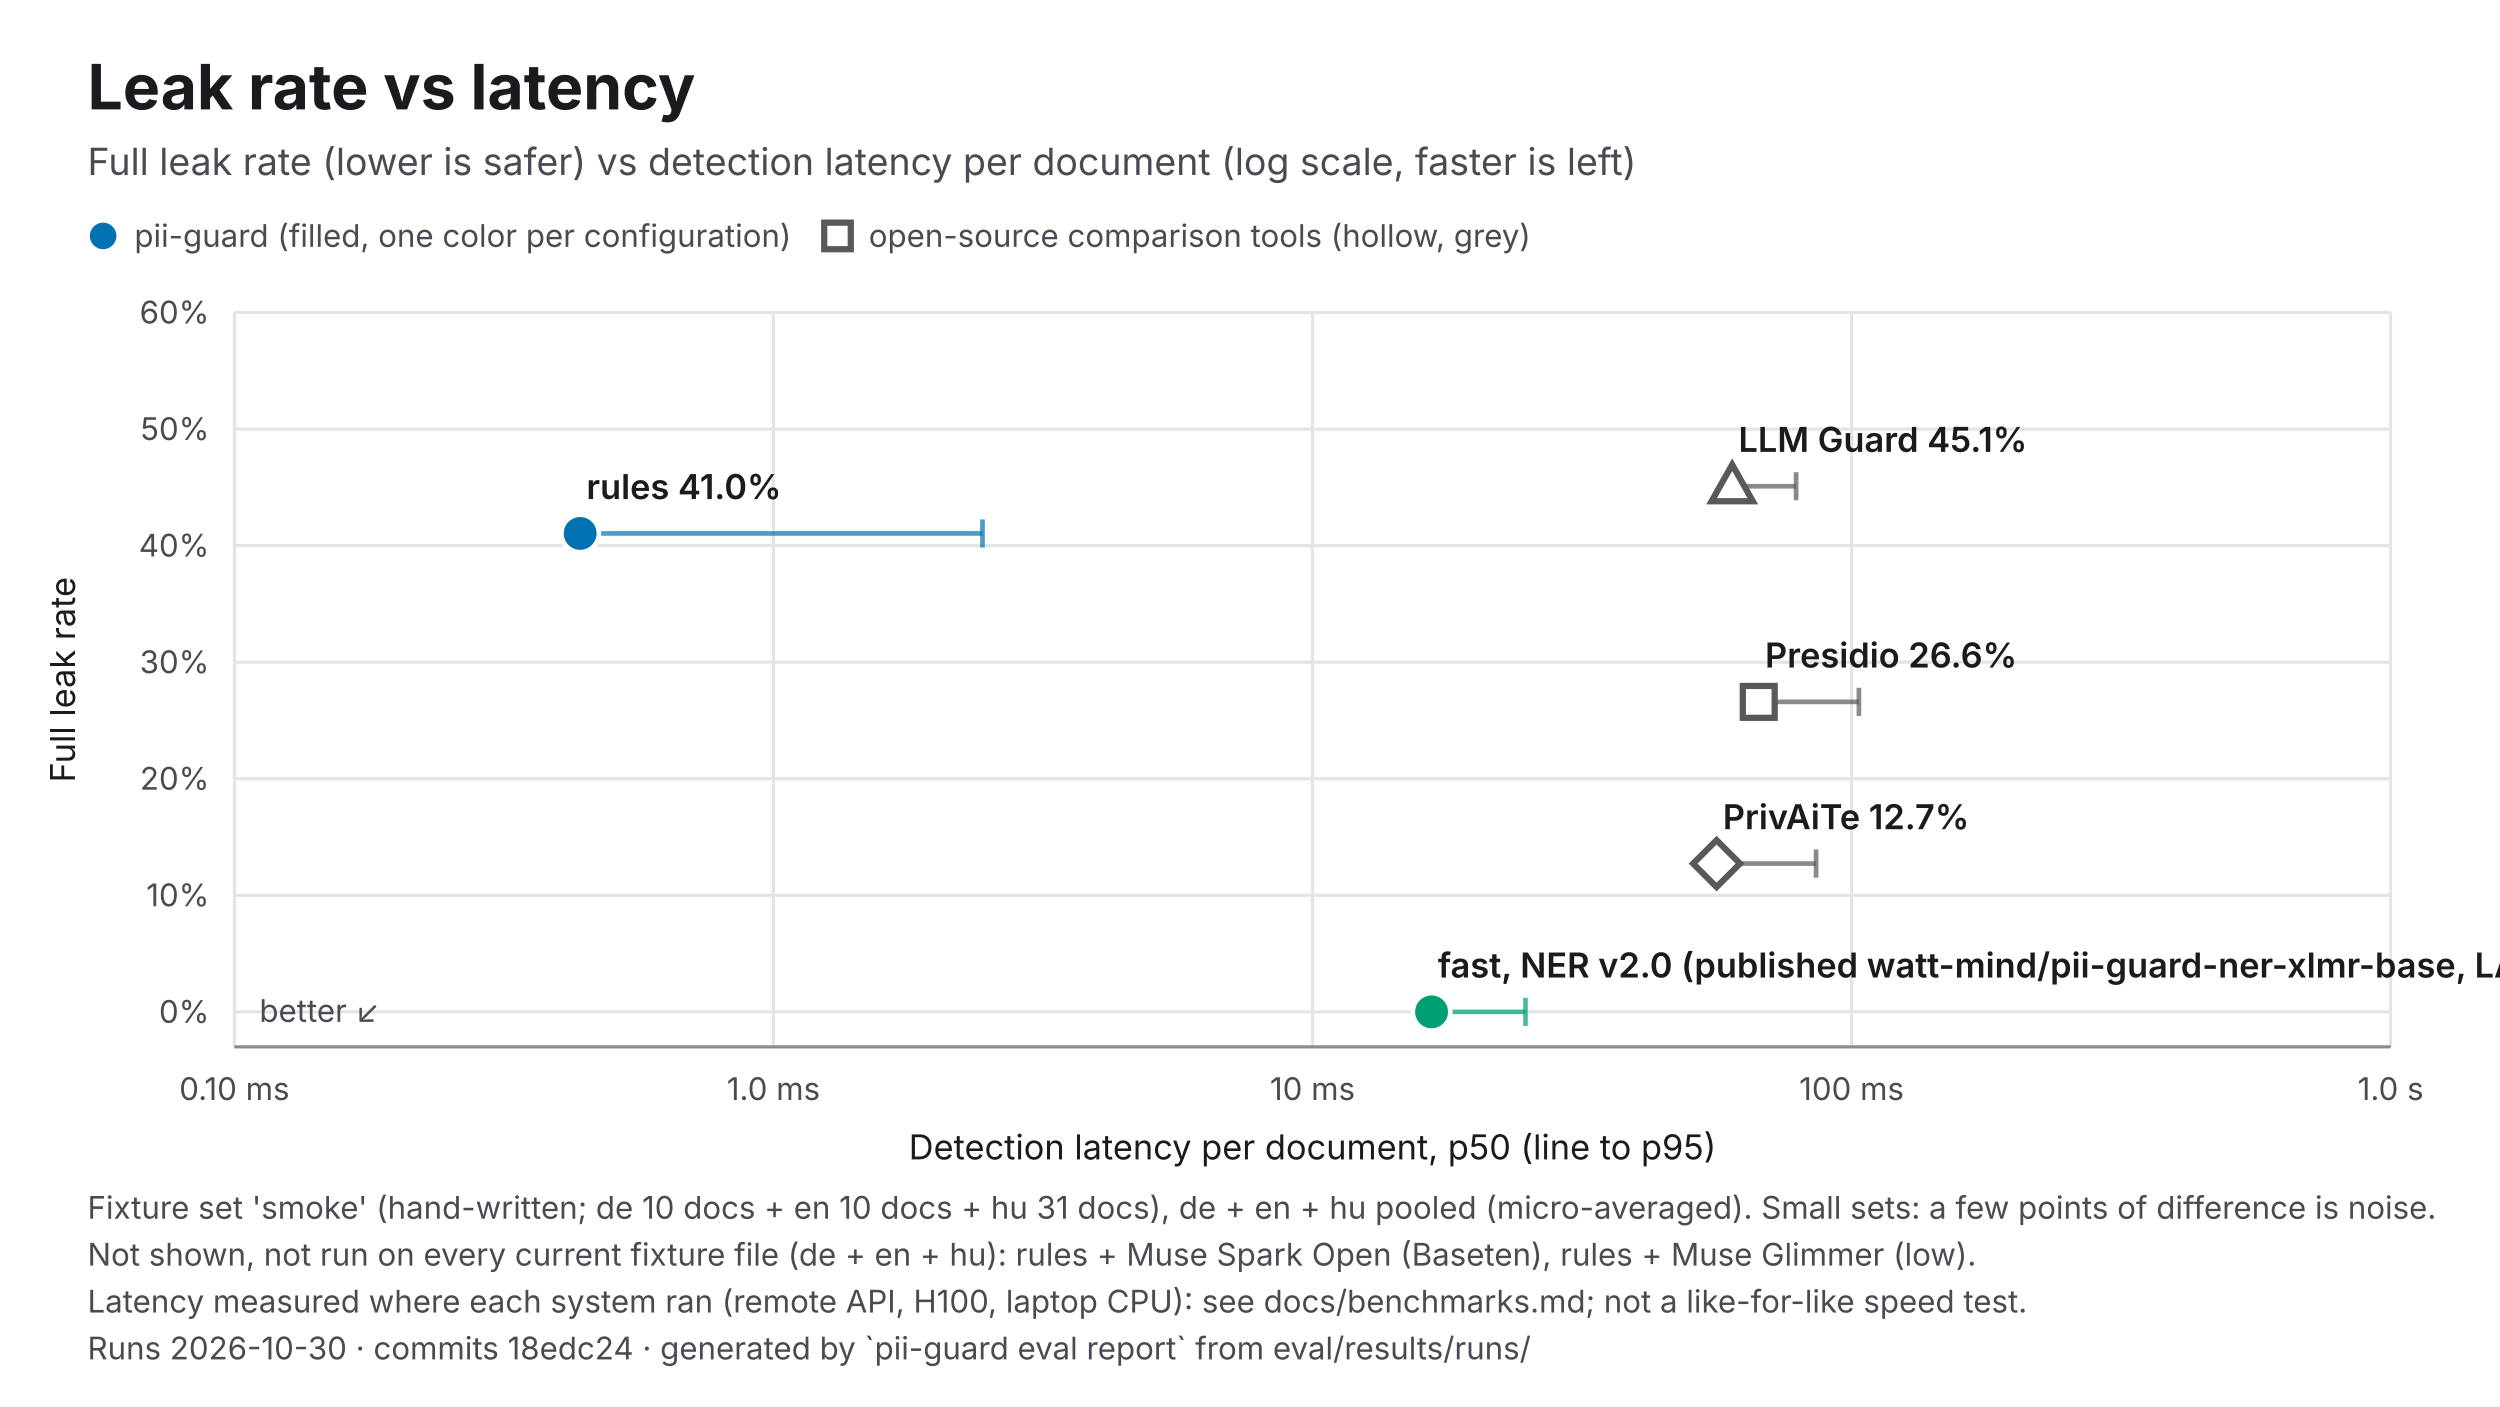
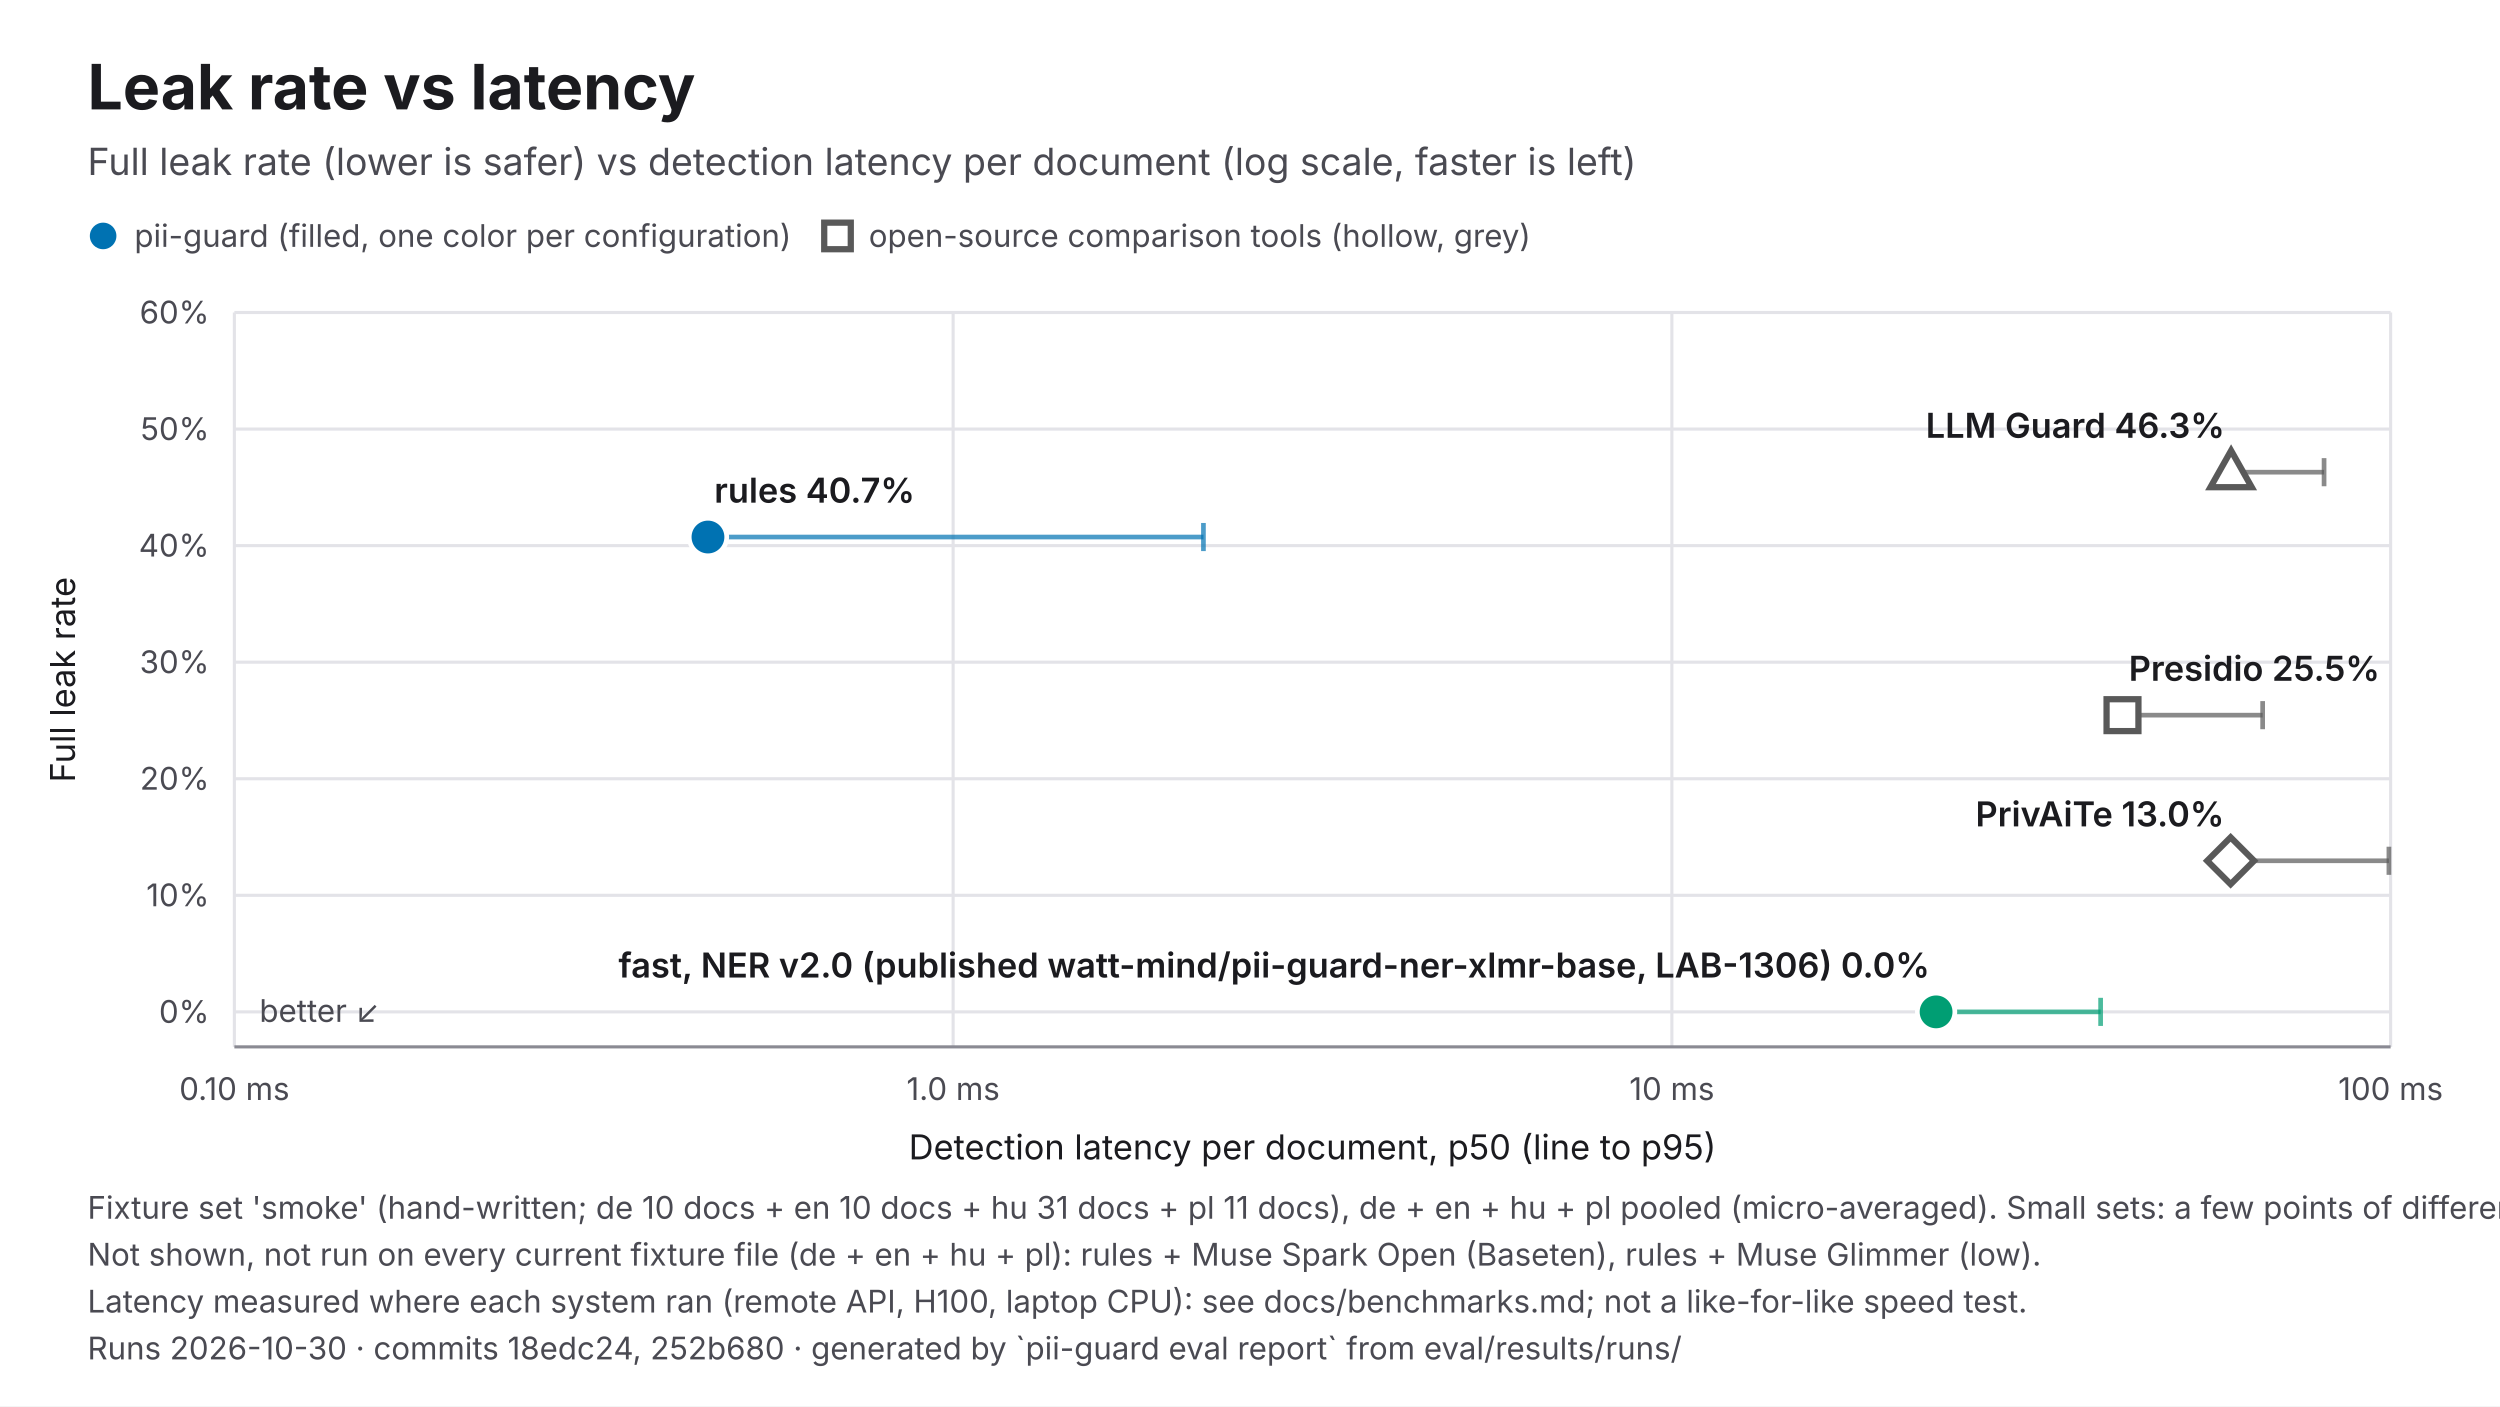
<svg xmlns="http://www.w3.org/2000/svg" viewBox="0 0 1600 900" width="1600" height="900" role="img" aria-labelledby="t d" font-family="Inter, 'Helvetica Neue', Helvetica, Arial, sans-serif">
  <rect width="1600" height="900" fill="#FFFFFF" />
  <text x="56" y="70" font-size="40" fill="#1B1B1F" font-weight="700">Leak rate vs latency</text>
  <text x="56" y="112" font-size="24" fill="#4A4A52">Full leak rate (lower is safer) vs detection latency per document (log scale, faster is left)</text>
  <line x1="150" y1="647.6" x2="1530" y2="647.6" stroke="#E3E3E8" stroke-width="2" />
  <text x="134" y="654.6" font-size="20" fill="#4A4A52" text-anchor="end">0%</text>
  <line x1="150" y1="573" x2="1530" y2="573" stroke="#E3E3E8" stroke-width="2" />
  <text x="134" y="580" font-size="20" fill="#4A4A52" text-anchor="end">10%</text>
  <line x1="150" y1="498.4" x2="1530" y2="498.4" stroke="#E3E3E8" stroke-width="2" />
  <text x="134" y="505.4" font-size="20" fill="#4A4A52" text-anchor="end">20%</text>
  <line x1="150" y1="423.8" x2="1530" y2="423.8" stroke="#E3E3E8" stroke-width="2" />
  <text x="134" y="430.8" font-size="20" fill="#4A4A52" text-anchor="end">30%</text>
  <line x1="150" y1="349.2" x2="1530" y2="349.2" stroke="#E3E3E8" stroke-width="2" />
  <text x="134" y="356.2" font-size="20" fill="#4A4A52" text-anchor="end">40%</text>
  <line x1="150" y1="274.6" x2="1530" y2="274.6" stroke="#E3E3E8" stroke-width="2" />
  <text x="134" y="281.6" font-size="20" fill="#4A4A52" text-anchor="end">50%</text>
  <line x1="150" y1="200" x2="1530" y2="200" stroke="#E3E3E8" stroke-width="2" />
  <text x="134" y="207" font-size="20" fill="#4A4A52" text-anchor="end">60%</text>
  <line x1="150" y1="200" x2="150" y2="670" stroke="#E3E3E8" stroke-width="2" />
  <text x="150" y="704" font-size="20" fill="#4A4A52" text-anchor="middle">0.10 ms</text>
-   <line x1="495" y1="200" x2="495" y2="670" stroke="#E3E3E8" stroke-width="2" />
-   <text x="495" y="704" font-size="20" fill="#4A4A52" text-anchor="middle">1.0 ms</text>
-   <line x1="840" y1="200" x2="840" y2="670" stroke="#E3E3E8" stroke-width="2" />
-   <text x="840" y="704" font-size="20" fill="#4A4A52" text-anchor="middle">10 ms</text>
-   <line x1="1185" y1="200" x2="1185" y2="670" stroke="#E3E3E8" stroke-width="2" />
-   <text x="1185" y="704" font-size="20" fill="#4A4A52" text-anchor="middle">100 ms</text>
+   <line x1="610" y1="200" x2="610" y2="670" stroke="#E3E3E8" stroke-width="2" />
+   <text x="610" y="704" font-size="20" fill="#4A4A52" text-anchor="middle">1.0 ms</text>
+   <line x1="1070" y1="200" x2="1070" y2="670" stroke="#E3E3E8" stroke-width="2" />
+   <text x="1070" y="704" font-size="20" fill="#4A4A52" text-anchor="middle">10 ms</text>
  <line x1="1530" y1="200" x2="1530" y2="670" stroke="#E3E3E8" stroke-width="2" />
-   <text x="1530" y="704" font-size="20" fill="#4A4A52" text-anchor="middle">1.0 s</text>
+   <text x="1530" y="704" font-size="20" fill="#4A4A52" text-anchor="middle">100 ms</text>
  <line x1="150" y1="670" x2="1530" y2="670" stroke="#8A8A93" stroke-width="2" />
  <text x="840" y="742" font-size="22" fill="#1B1B1F" text-anchor="middle">Detection latency per document, p50 (line to p95)</text>
  <text x="48" y="435" font-size="22" fill="#1B1B1F" text-anchor="middle" transform="rotate(-90 48 435)">Full leak rate</text>
  <text x="166" y="654" font-size="20" fill="#4A4A52">better ↙</text>
-   <line x1="371.3" y1="341.4" x2="628.8" y2="341.4" stroke="#0072B2" stroke-width="3" opacity="0.7" />
-   <line x1="628.8" y1="332.4" x2="628.8" y2="350.4" stroke="#0072B2" stroke-width="3" opacity="0.7" />
-   <line x1="916.2" y1="647.6" x2="976.3" y2="647.6" stroke="#009E73" stroke-width="3" opacity="0.7" />
-   <line x1="976.3" y1="638.6" x2="976.3" y2="656.6" stroke="#009E73" stroke-width="3" opacity="0.7" />
-   <line x1="1125.6" y1="449.2" x2="1189.7" y2="449.2" stroke="#595959" stroke-width="3" opacity="0.7" />
-   <line x1="1189.7" y1="440.2" x2="1189.7" y2="458.2" stroke="#595959" stroke-width="3" opacity="0.7" />
-   <line x1="1108.6" y1="311.2" x2="1149.5" y2="311.2" stroke="#595959" stroke-width="3" opacity="0.7" />
-   <line x1="1149.5" y1="302.2" x2="1149.5" y2="320.2" stroke="#595959" stroke-width="3" opacity="0.7" />
-   <line x1="1098.6" y1="552.7" x2="1162.3" y2="552.7" stroke="#595959" stroke-width="3" opacity="0.7" />
-   <line x1="1162.3" y1="543.7" x2="1162.3" y2="561.7" stroke="#595959" stroke-width="3" opacity="0.7" />
-   <circle cx="371.3" cy="341.4" r="12" fill="#0072B2" stroke="#FFFFFF" stroke-width="3" />
-   <text x="375.3" y="319.4" font-size="22" fill="#1B1B1F" font-weight="600">rules 41.0%</text>
-   <circle cx="916.2" cy="647.6" r="12" fill="#009E73" stroke="#FFFFFF" stroke-width="3" />
-   <text x="920.2" y="625.6" font-size="22" fill="#1B1B1F" font-weight="600">fast, NER v2.0 (published watt-mind/pii-guard-ner-xlmr-base, LAB-1306) 0.0%</text>
-   <rect x="1115.4" y="439" width="20.4" height="20.4" fill="#FFFFFF" stroke="#595959" stroke-width="4" />
-   <text x="1129.6" y="427.2" font-size="22" fill="#1B1B1F" font-weight="600">Presidio 26.6%</text>
-   <polygon points="1108.6,297.4 1121.8,320.8 1095.4,320.8" fill="#FFFFFF" stroke="#595959" stroke-width="4" />
-   <text x="1112.6" y="289.2" font-size="22" fill="#1B1B1F" font-weight="600">LLM Guard 45.1%</text>
-   <polygon points="1098.6,537.7 1113.6,552.7 1098.6,567.7 1083.6,552.7" fill="#FFFFFF" stroke="#595959" stroke-width="4" />
-   <text x="1102.6" y="530.7" font-size="22" fill="#1B1B1F" font-weight="600">PrivAiTe 12.7%</text>
+   <line x1="453.1" y1="343.7" x2="770.2" y2="343.7" stroke="#0072B2" stroke-width="3" opacity="0.7" />
+   <line x1="770.2" y1="334.7" x2="770.2" y2="352.7" stroke="#0072B2" stroke-width="3" opacity="0.7" />
+   <line x1="1239.1" y1="647.6" x2="1344.4" y2="647.6" stroke="#009E73" stroke-width="3" opacity="0.7" />
+   <line x1="1344.4" y1="638.6" x2="1344.4" y2="656.6" stroke="#009E73" stroke-width="3" opacity="0.7" />
+   <line x1="1358.4" y1="457.7" x2="1448.1" y2="457.7" stroke="#595959" stroke-width="3" opacity="0.7" />
+   <line x1="1448.1" y1="448.7" x2="1448.1" y2="466.7" stroke="#595959" stroke-width="3" opacity="0.7" />
+   <line x1="1427.9" y1="302.2" x2="1487.4" y2="302.2" stroke="#595959" stroke-width="3" opacity="0.7" />
+   <line x1="1487.4" y1="293.2" x2="1487.4" y2="311.2" stroke="#595959" stroke-width="3" opacity="0.7" />
+   <line x1="1427.6" y1="550.9" x2="1528.9" y2="550.9" stroke="#595959" stroke-width="3" opacity="0.7" />
+   <line x1="1528.9" y1="541.9" x2="1528.9" y2="559.9" stroke="#595959" stroke-width="3" opacity="0.7" />
+   <circle cx="453.1" cy="343.7" r="12" fill="#0072B2" stroke="#FFFFFF" stroke-width="3" />
+   <text x="457.1" y="321.7" font-size="22" fill="#1B1B1F" font-weight="600">rules 40.7%</text>
+   <circle cx="1239.1" cy="647.6" r="12" fill="#009E73" stroke="#FFFFFF" stroke-width="3" />
+   <text x="1235.1" y="625.6" font-size="22" fill="#1B1B1F" text-anchor="end" font-weight="600">fast, NER v2.0 (published watt-mind/pii-guard-ner-xlmr-base, LAB-1306) 0.0%</text>
+   <rect x="1348.2" y="447.5" width="20.4" height="20.4" fill="#FFFFFF" stroke="#595959" stroke-width="4" />
+   <text x="1362.4" y="435.7" font-size="22" fill="#1B1B1F" font-weight="600">Presidio 25.5%</text>
+   <polygon points="1427.9,288.4 1441.1,311.8 1414.7,311.8" fill="#FFFFFF" stroke="#595959" stroke-width="4" />
+   <text x="1423.9" y="280.2" font-size="22" fill="#1B1B1F" text-anchor="end" font-weight="600">LLM Guard 46.3%</text>
+   <polygon points="1427.6,535.9 1442.6,550.9 1427.6,565.9 1412.6,550.9" fill="#FFFFFF" stroke="#595959" stroke-width="4" />
+   <text x="1423.6" y="528.9" font-size="22" fill="#1B1B1F" text-anchor="end" font-weight="600">PrivAiTe 13.0%</text>
  <circle cx="66" cy="151" r="10" fill="#0072B2" stroke="#FFFFFF" stroke-width="3" />
  <text x="86" y="158" font-size="20" fill="#4A4A52">pii-guard (filled, one color per configuration)</text>
  <rect x="527.5" y="142.5" width="17" height="17" fill="#FFFFFF" stroke="#595959" stroke-width="4" />
  <text x="556" y="158" font-size="20" fill="#4A4A52">open-source comparison tools (hollow, grey)</text>
-   <text x="56" y="780" font-size="20" fill="#4A4A52">Fixture set 'smoke' (hand-written; de 10 docs + en 10 docs + hu 31 docs), de + en + hu pooled (micro-averaged). Small sets: a few points of difference is noise.</text>
-   <text x="56" y="810" font-size="20" fill="#4A4A52">Not shown, not run on every current fixture file (de + en + hu): rules + Muse Spark Open (Baseten), rules + Muse Glimmer (low).</text>
+   <text x="56" y="780" font-size="20" fill="#4A4A52">Fixture set 'smoke' (hand-written; de 10 docs + en 10 docs + hu 31 docs + pl 11 docs), de + en + hu + pl pooled (micro-averaged). Small sets: a few points of difference is noise.</text>
+   <text x="56" y="810" font-size="20" fill="#4A4A52">Not shown, not run on every current fixture file (de + en + hu + pl): rules + Muse Spark Open (Baseten), rules + Muse Glimmer (low).</text>
  <text x="56" y="840" font-size="20" fill="#4A4A52">Latency measured where each system ran (remote API, H100, laptop CPU): see docs/benchmarks.md; not a like-for-like speed test.</text>
-   <text x="56" y="870" font-size="20" fill="#4A4A52">Runs 2026-10-30 · commits 18edc24 · generated by `pii-guard eval report` from eval/results/runs/</text>
+   <text x="56" y="870" font-size="20" fill="#4A4A52">Runs 2026-10-30 · commits 18edc24, 252b680 · generated by `pii-guard eval report` from eval/results/runs/</text>
</svg>
